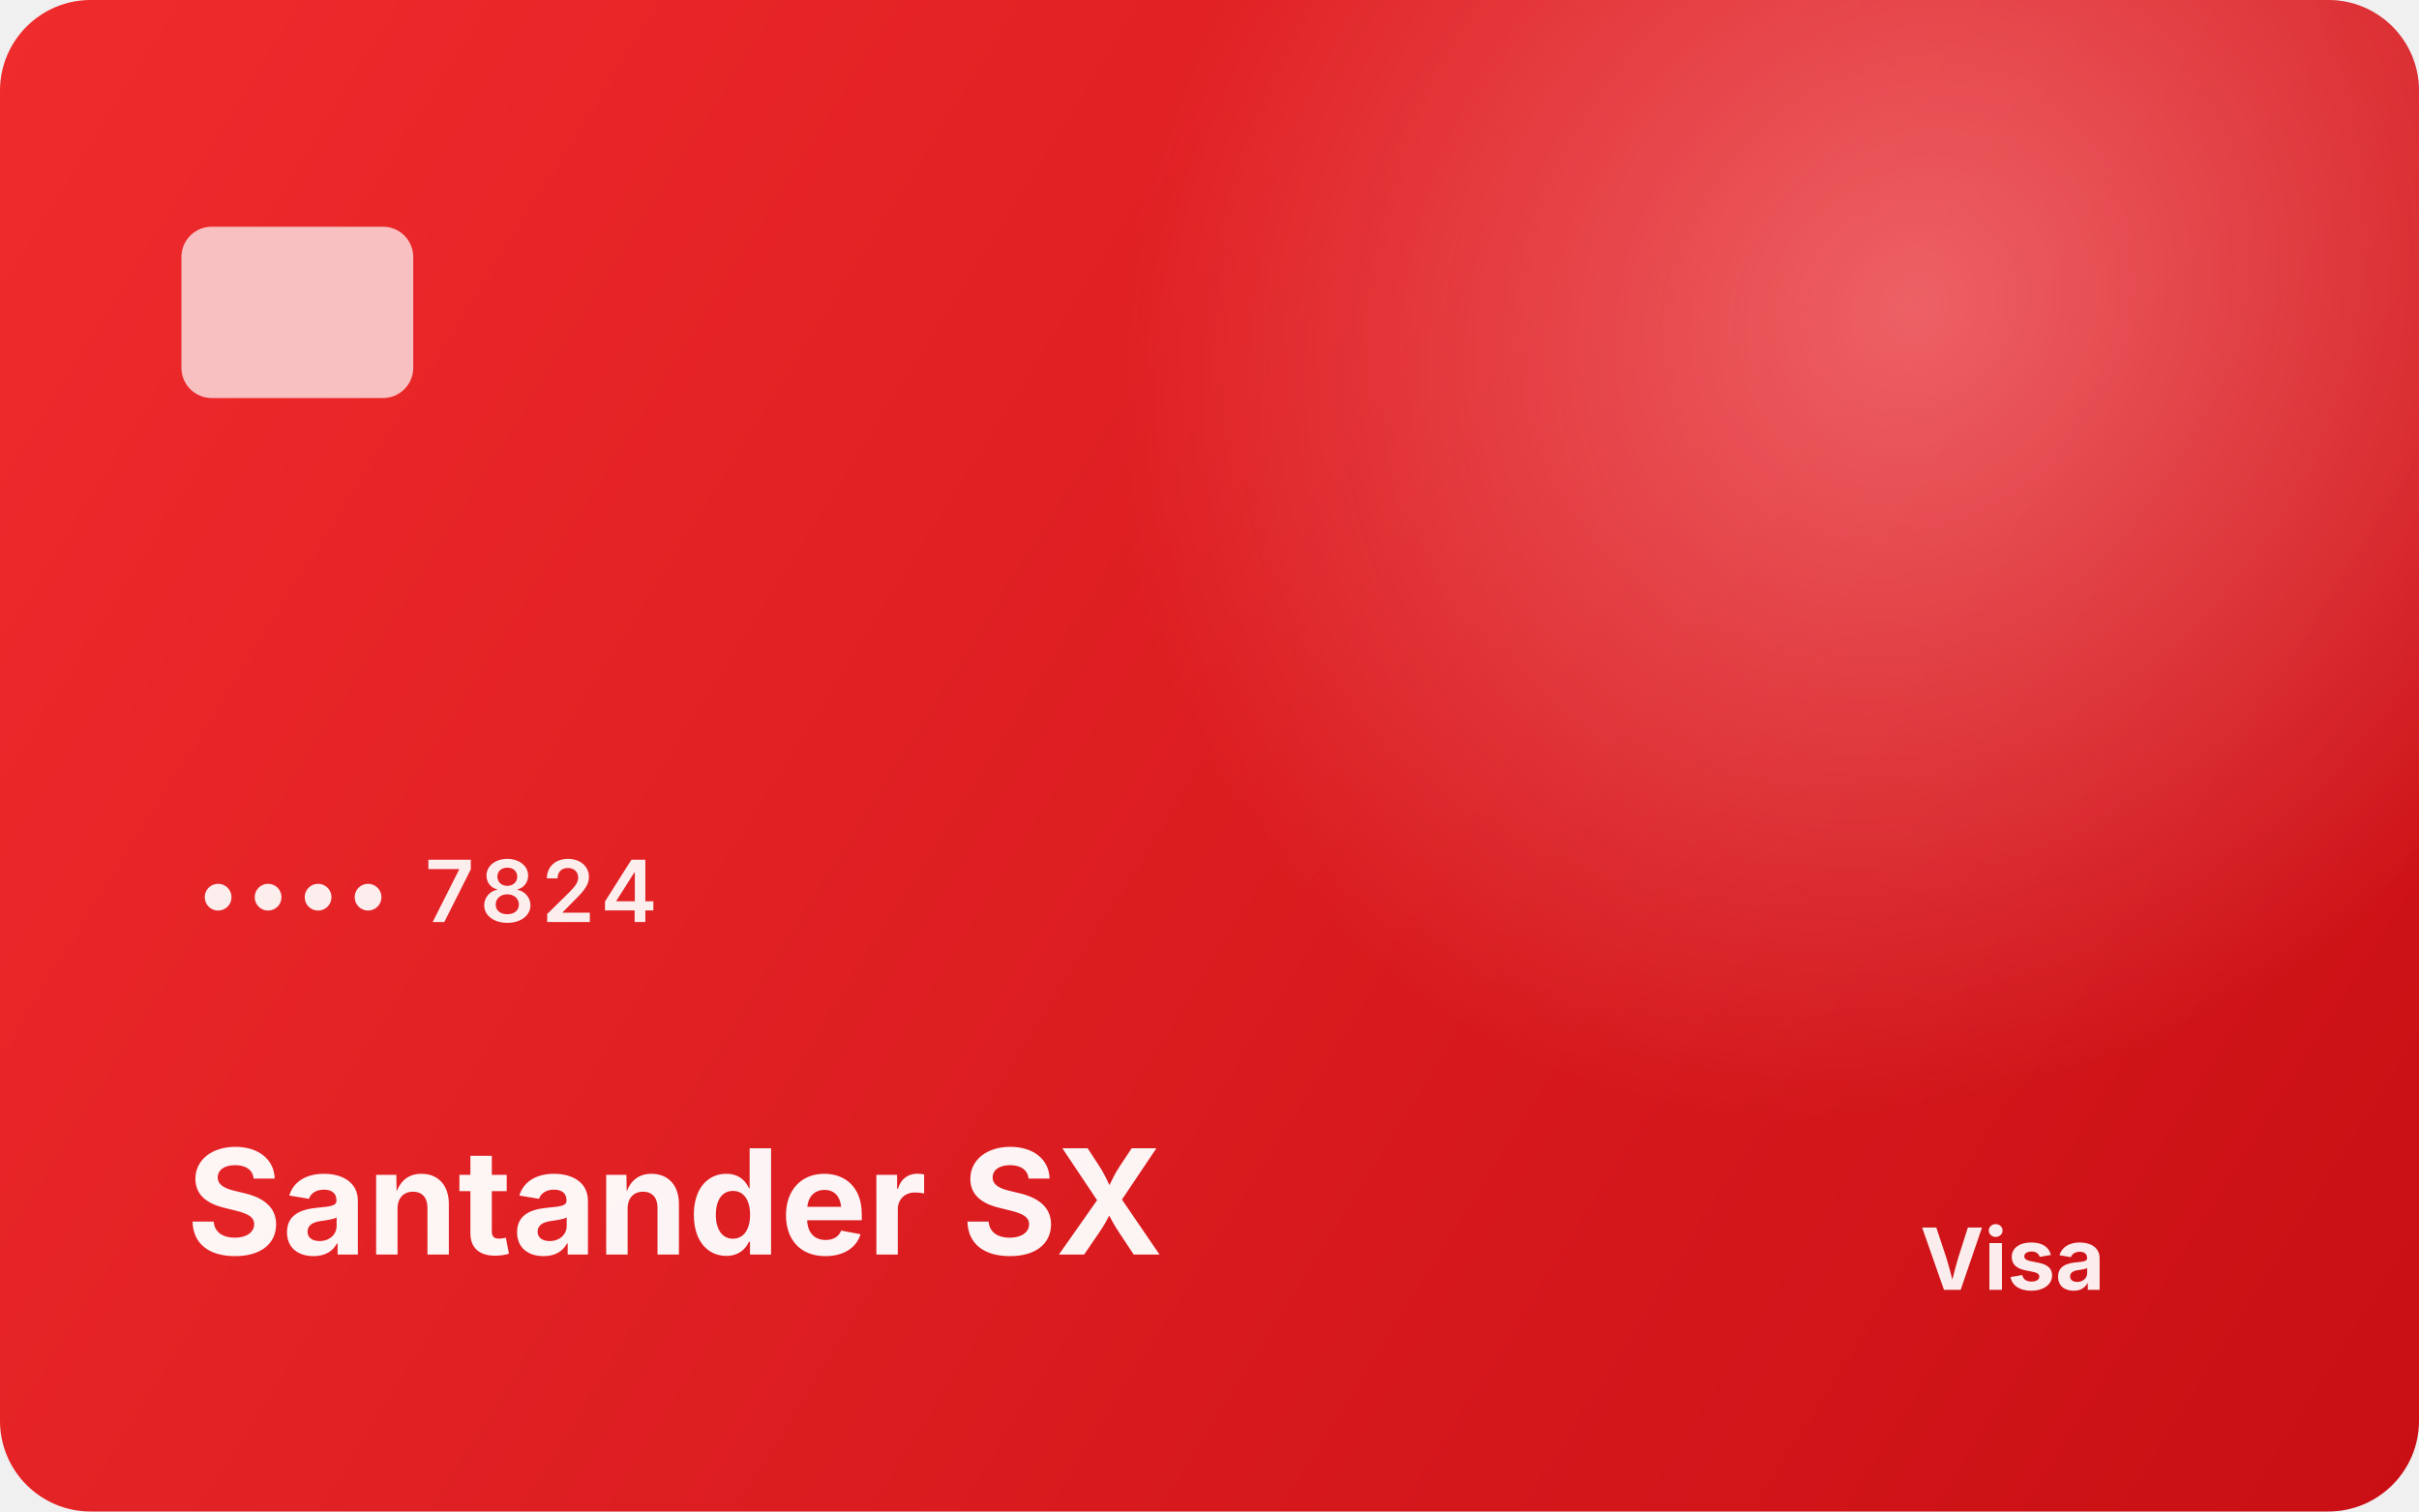
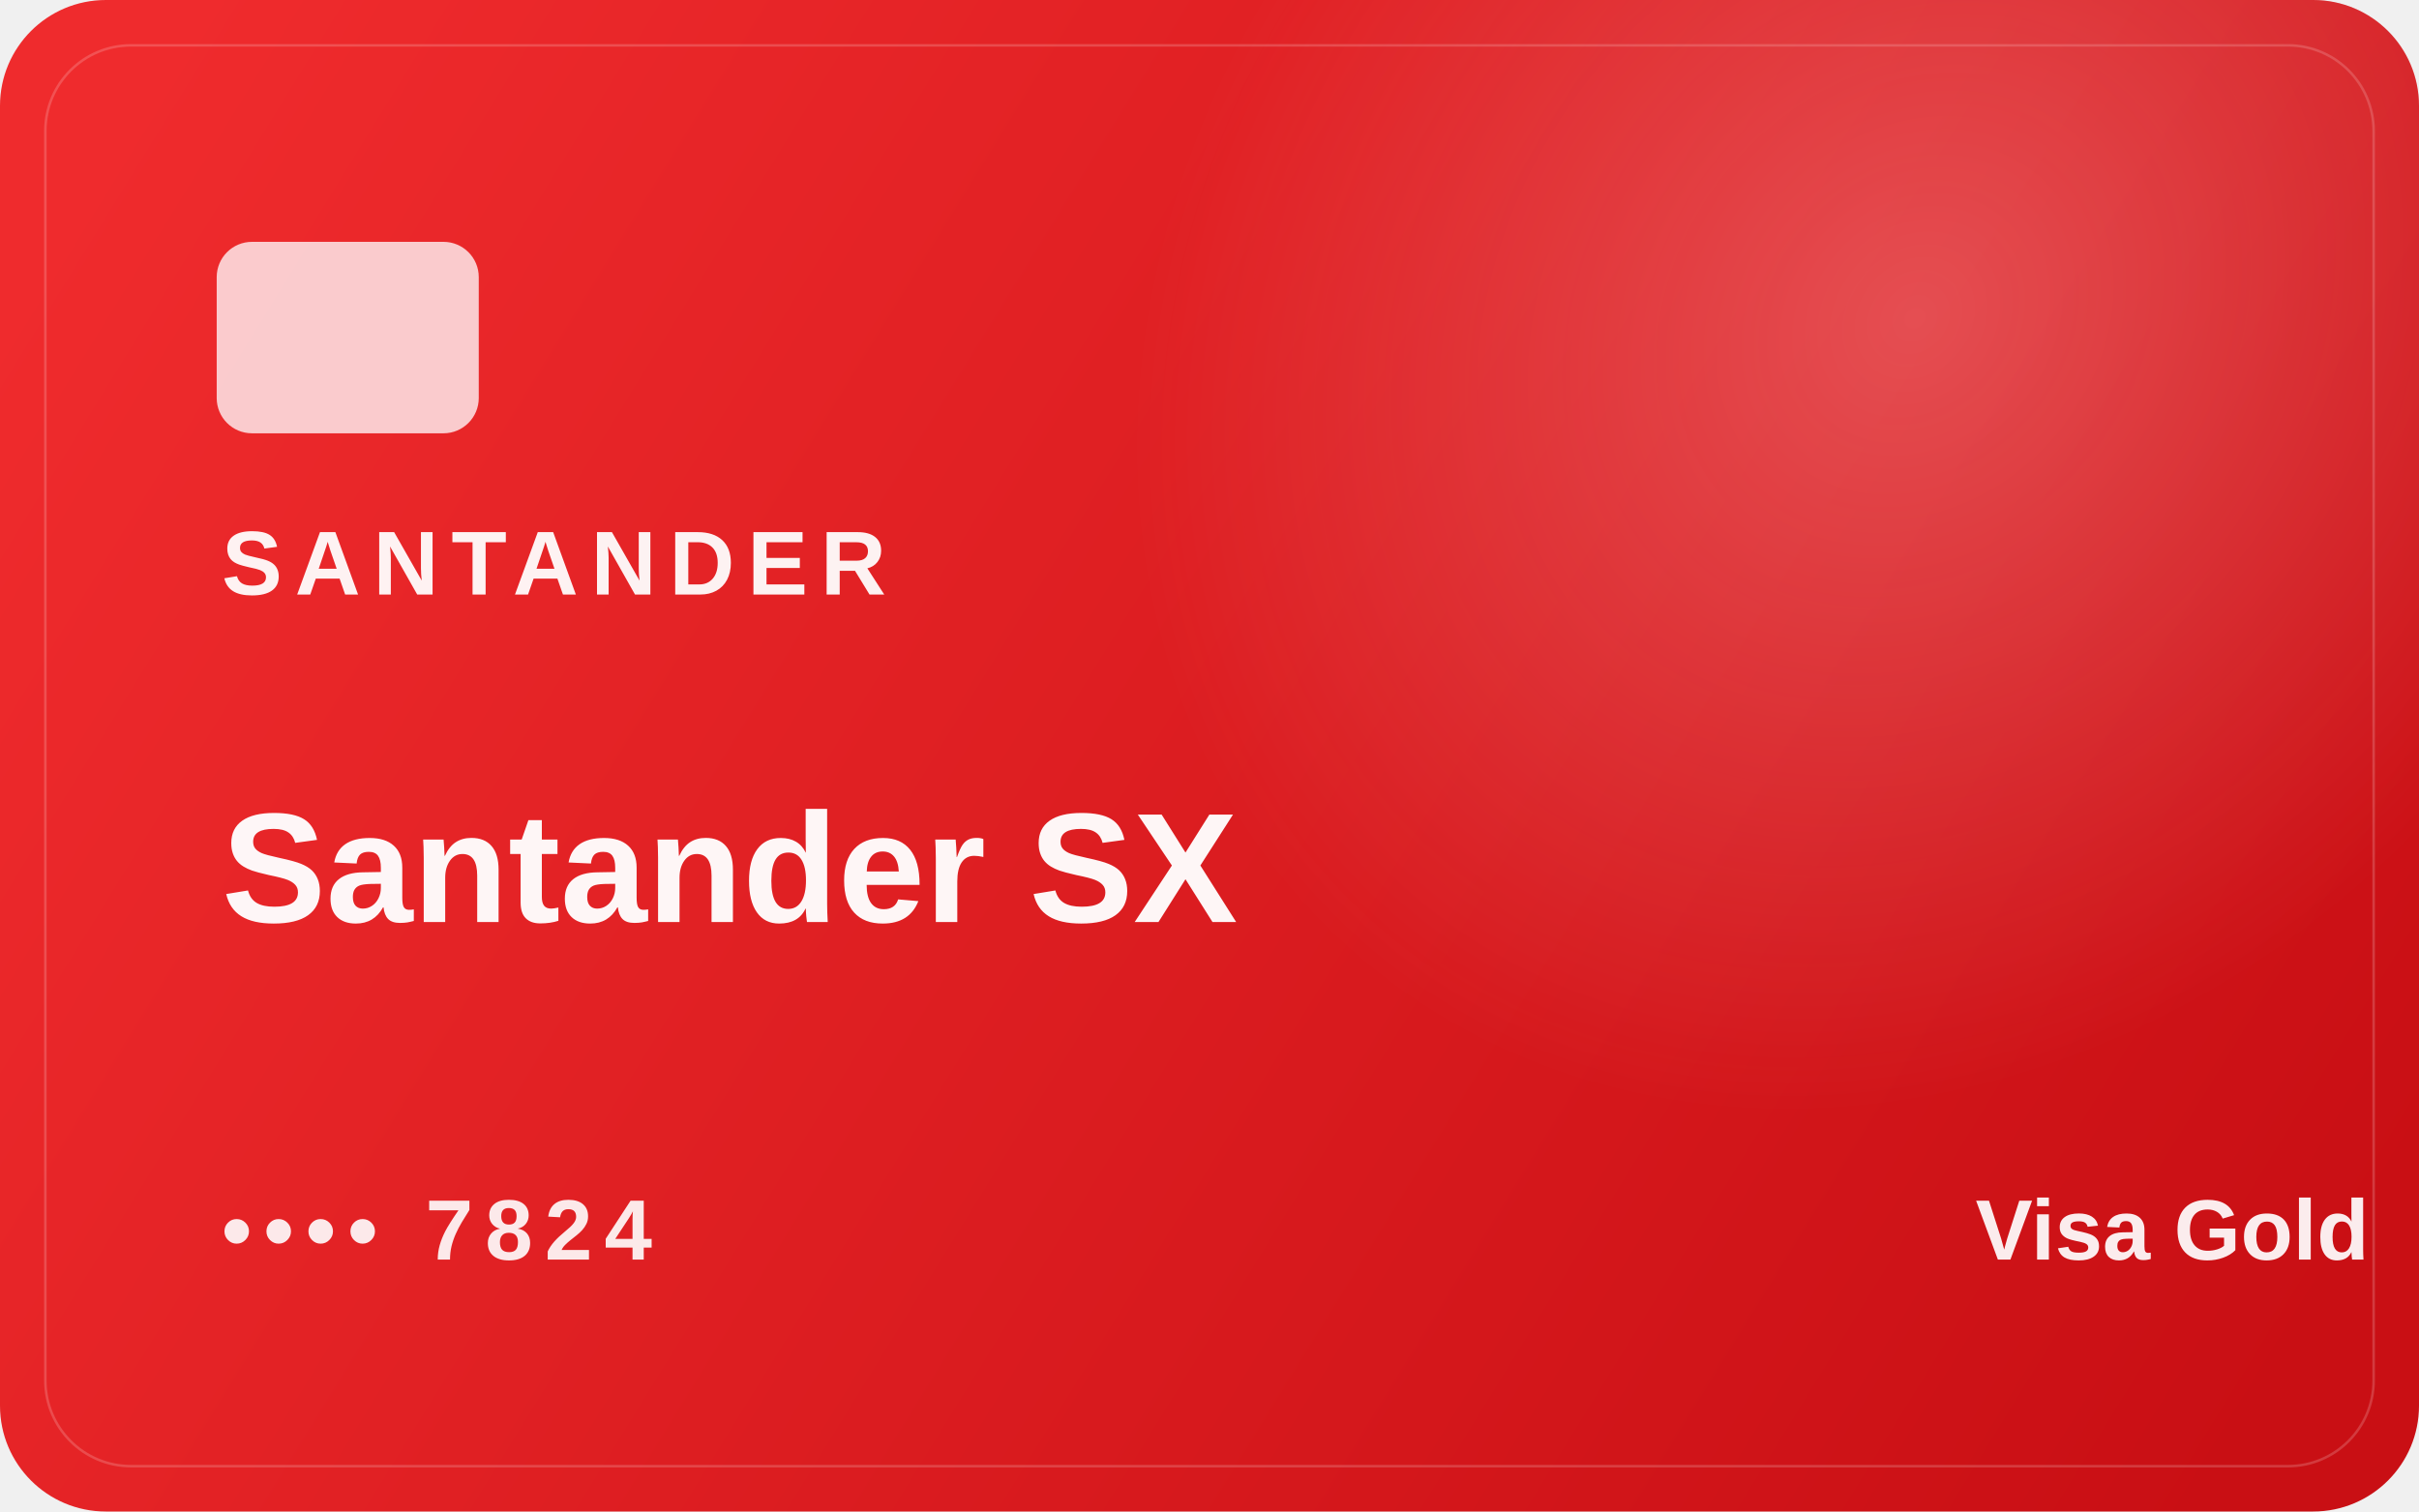
<svg xmlns="http://www.w3.org/2000/svg" width="960" height="600" viewBox="0 0 960 600" fill="none">
  <defs>
-     <linearGradient id="bg" x1="0" y1="0" x2="960" y2="600" gradientUnits="userSpaceOnUse">
+     <linearGradient id="santander-bg" x1="52" y1="36" x2="902" y2="560" gradientUnits="userSpaceOnUse">
      <stop stop-color="#EF2B2D" />
      <stop offset="1" stop-color="#C90F14" />
    </linearGradient>
-     <radialGradient id="glow" cx="0" cy="0" r="1" gradientUnits="userSpaceOnUse" gradientTransform="translate(760 120) rotate(131) scale(340 300)">
-       <stop stop-color="#FF9BA0" stop-opacity="0.55" />
-       <stop offset="1" stop-color="#FF9BA0" stop-opacity="0" />
+     <radialGradient id="santander-glow" cx="0" cy="0" r="1" gradientUnits="userSpaceOnUse" gradientTransform="translate(760 124) rotate(132) scale(340 286)">
+       <stop stop-color="#FFADB0" stop-opacity="0.36" />
+       <stop offset="1" stop-color="#FFADB0" stop-opacity="0" />
    </radialGradient>
  </defs>
-   <rect width="960" height="600" rx="36" fill="url(#bg)" />
-   <rect width="960" height="600" rx="36" fill="url(#glow)" />
-   <rect x="72" y="90" width="92" height="68" rx="12" fill="#FBD1D3" fill-opacity="0.9" />
-   <text x="78" y="366" fill="white" fill-opacity="0.92" font-family="Inter, Arial, sans-serif" font-size="34" font-weight="600" letter-spacing="0.08em">•••• 7824</text>
-   <text x="74" y="498" fill="white" fill-opacity="0.95" font-family="Inter, Arial, sans-serif" font-size="58" font-weight="700">Santander SX</text>
-   <text x="762" y="512" fill="white" fill-opacity="0.92" font-family="Inter, Arial, sans-serif" font-size="34" font-weight="700">Visa</text>
+   <rect width="960" height="600" rx="42" fill="url(#santander-bg)" />
+   <rect x="18" y="18" width="924" height="564" rx="34" stroke="rgba(255,255,255,0.18)" />
+   <rect width="960" height="600" rx="42" fill="url(#santander-glow)" />
+   <rect x="86" y="96" width="104" height="76" rx="14" fill="#FCD9DB" fill-opacity="0.92" />
+   <text x="88" y="236" fill="white" fill-opacity="0.94" font-family="Arial, sans-serif" font-size="36" font-weight="700" letter-spacing="0.14em">SANTANDER</text>
+   <text x="88" y="366" fill="white" fill-opacity="0.96" font-family="Arial, sans-serif" font-size="62" font-weight="700">Santander SX</text>
+   <text x="88" y="500" fill="white" fill-opacity="0.9" font-family="Arial, sans-serif" font-size="34" font-weight="600" letter-spacing="0.14em">•••• 7824</text>
+   <text x="784" y="500" fill="white" fill-opacity="0.92" font-family="Arial, sans-serif" font-size="34" font-weight="700">Visa Gold</text>
</svg>
